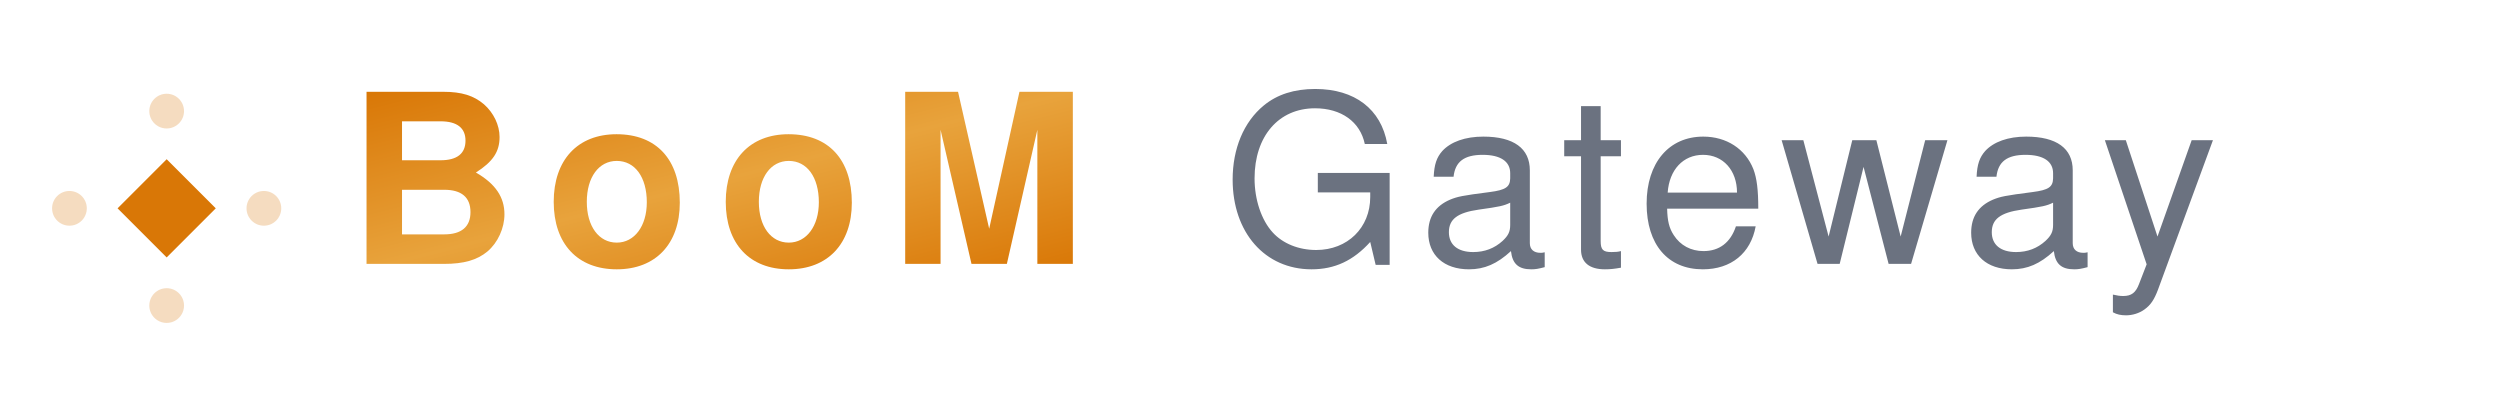
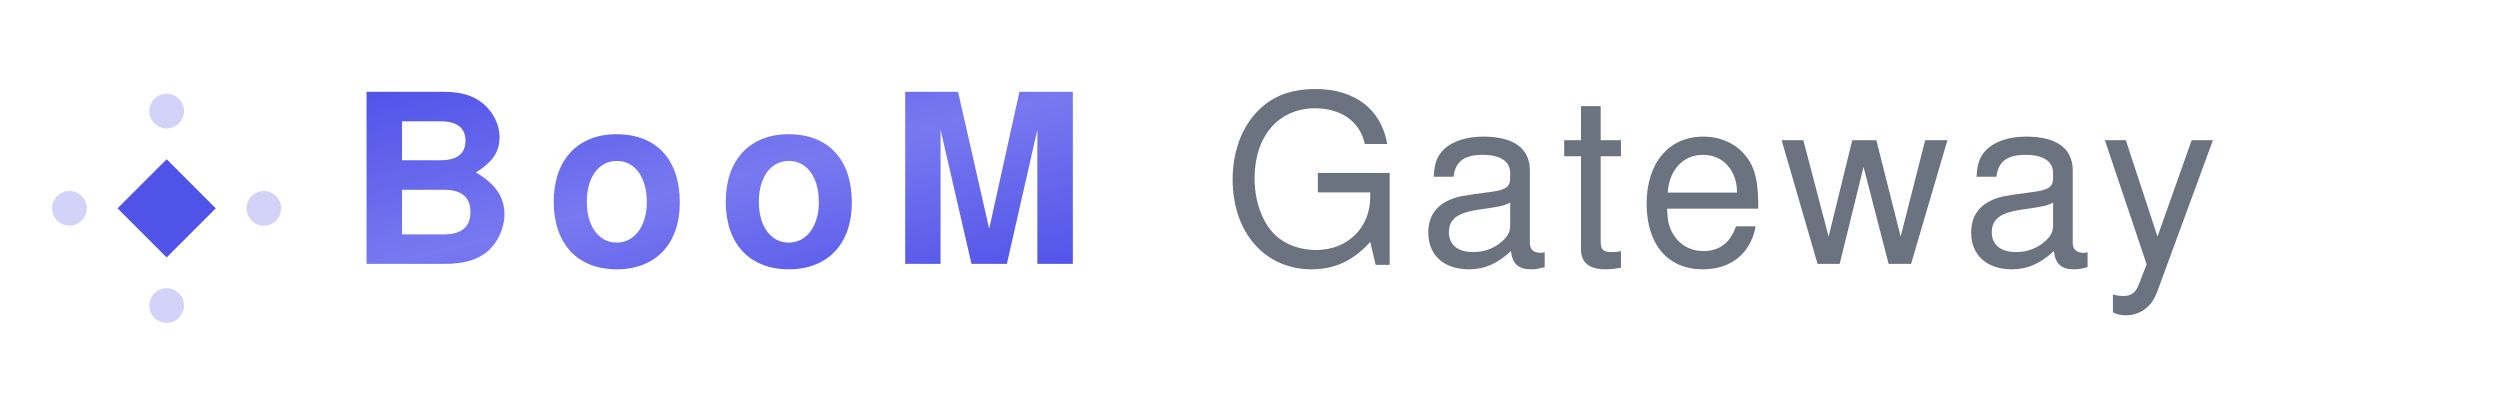
<svg xmlns="http://www.w3.org/2000/svg" viewBox="0 0 360 60" width="360" height="60">
  <defs>
    <linearGradient id="g" x1="0%" y1="0%" x2="100%" y2="100%">
-       <stop offset="0%" stop-color="#d97706" />
-       <stop offset="50%" stop-color="#e8a33c" />
-       <stop offset="100%" stop-color="#d97706" />
+       <stop offset="0%" stop-color="#5053e8" />
+       <stop offset="50%" stop-color="#7879f0" />
+       <stop offset="100%" stop-color="#5053e8" />
    </linearGradient>
  </defs>
  <g transform="translate(24,30)">
-     <rect x="-5" y="-5" width="10" height="10" fill="#d97706" transform="rotate(45)" />
-     <circle cx="-14" cy="0" r="2.5" fill="rgba(217,119,6,0.25)" />
-     <circle cx="14" cy="0" r="2.5" fill="rgba(217,119,6,0.25)" />
-     <circle cx="0" cy="-14" r="2.5" fill="rgba(217,119,6,0.25)" />
-     <circle cx="0" cy="14" r="2.5" fill="rgba(217,119,6,0.25)" />
+     <rect x="-5" y="-5" width="10" height="10" fill="#5053e8" transform="rotate(45)" />
+     <circle cx="-14" cy="0" r="2.5" fill="rgba(80,83,232,0.25)" />
+     <circle cx="14" cy="0" r="2.5" fill="rgba(80,83,232,0.25)" />
+     <circle cx="0" cy="-14" r="2.5" fill="rgba(80,83,232,0.25)" />
+     <circle cx="0" cy="14" r="2.5" fill="rgba(80,83,232,0.25)" />
  </g>
  <text x="50" y="38" font-family="-apple-system,BlinkMacSystemFont,Segoe UI,Helvetica,Arial,sans-serif" font-size="34" font-weight="700" letter-spacing="4" fill="url(#g)">BooM</text>
  <text x="176" y="38" font-family="-apple-system,BlinkMacSystemFont,Segoe UI,Helvetica,Arial,sans-serif" font-size="34" font-weight="300" letter-spacing="2" fill="#6b7280">Gateway</text>
</svg>
